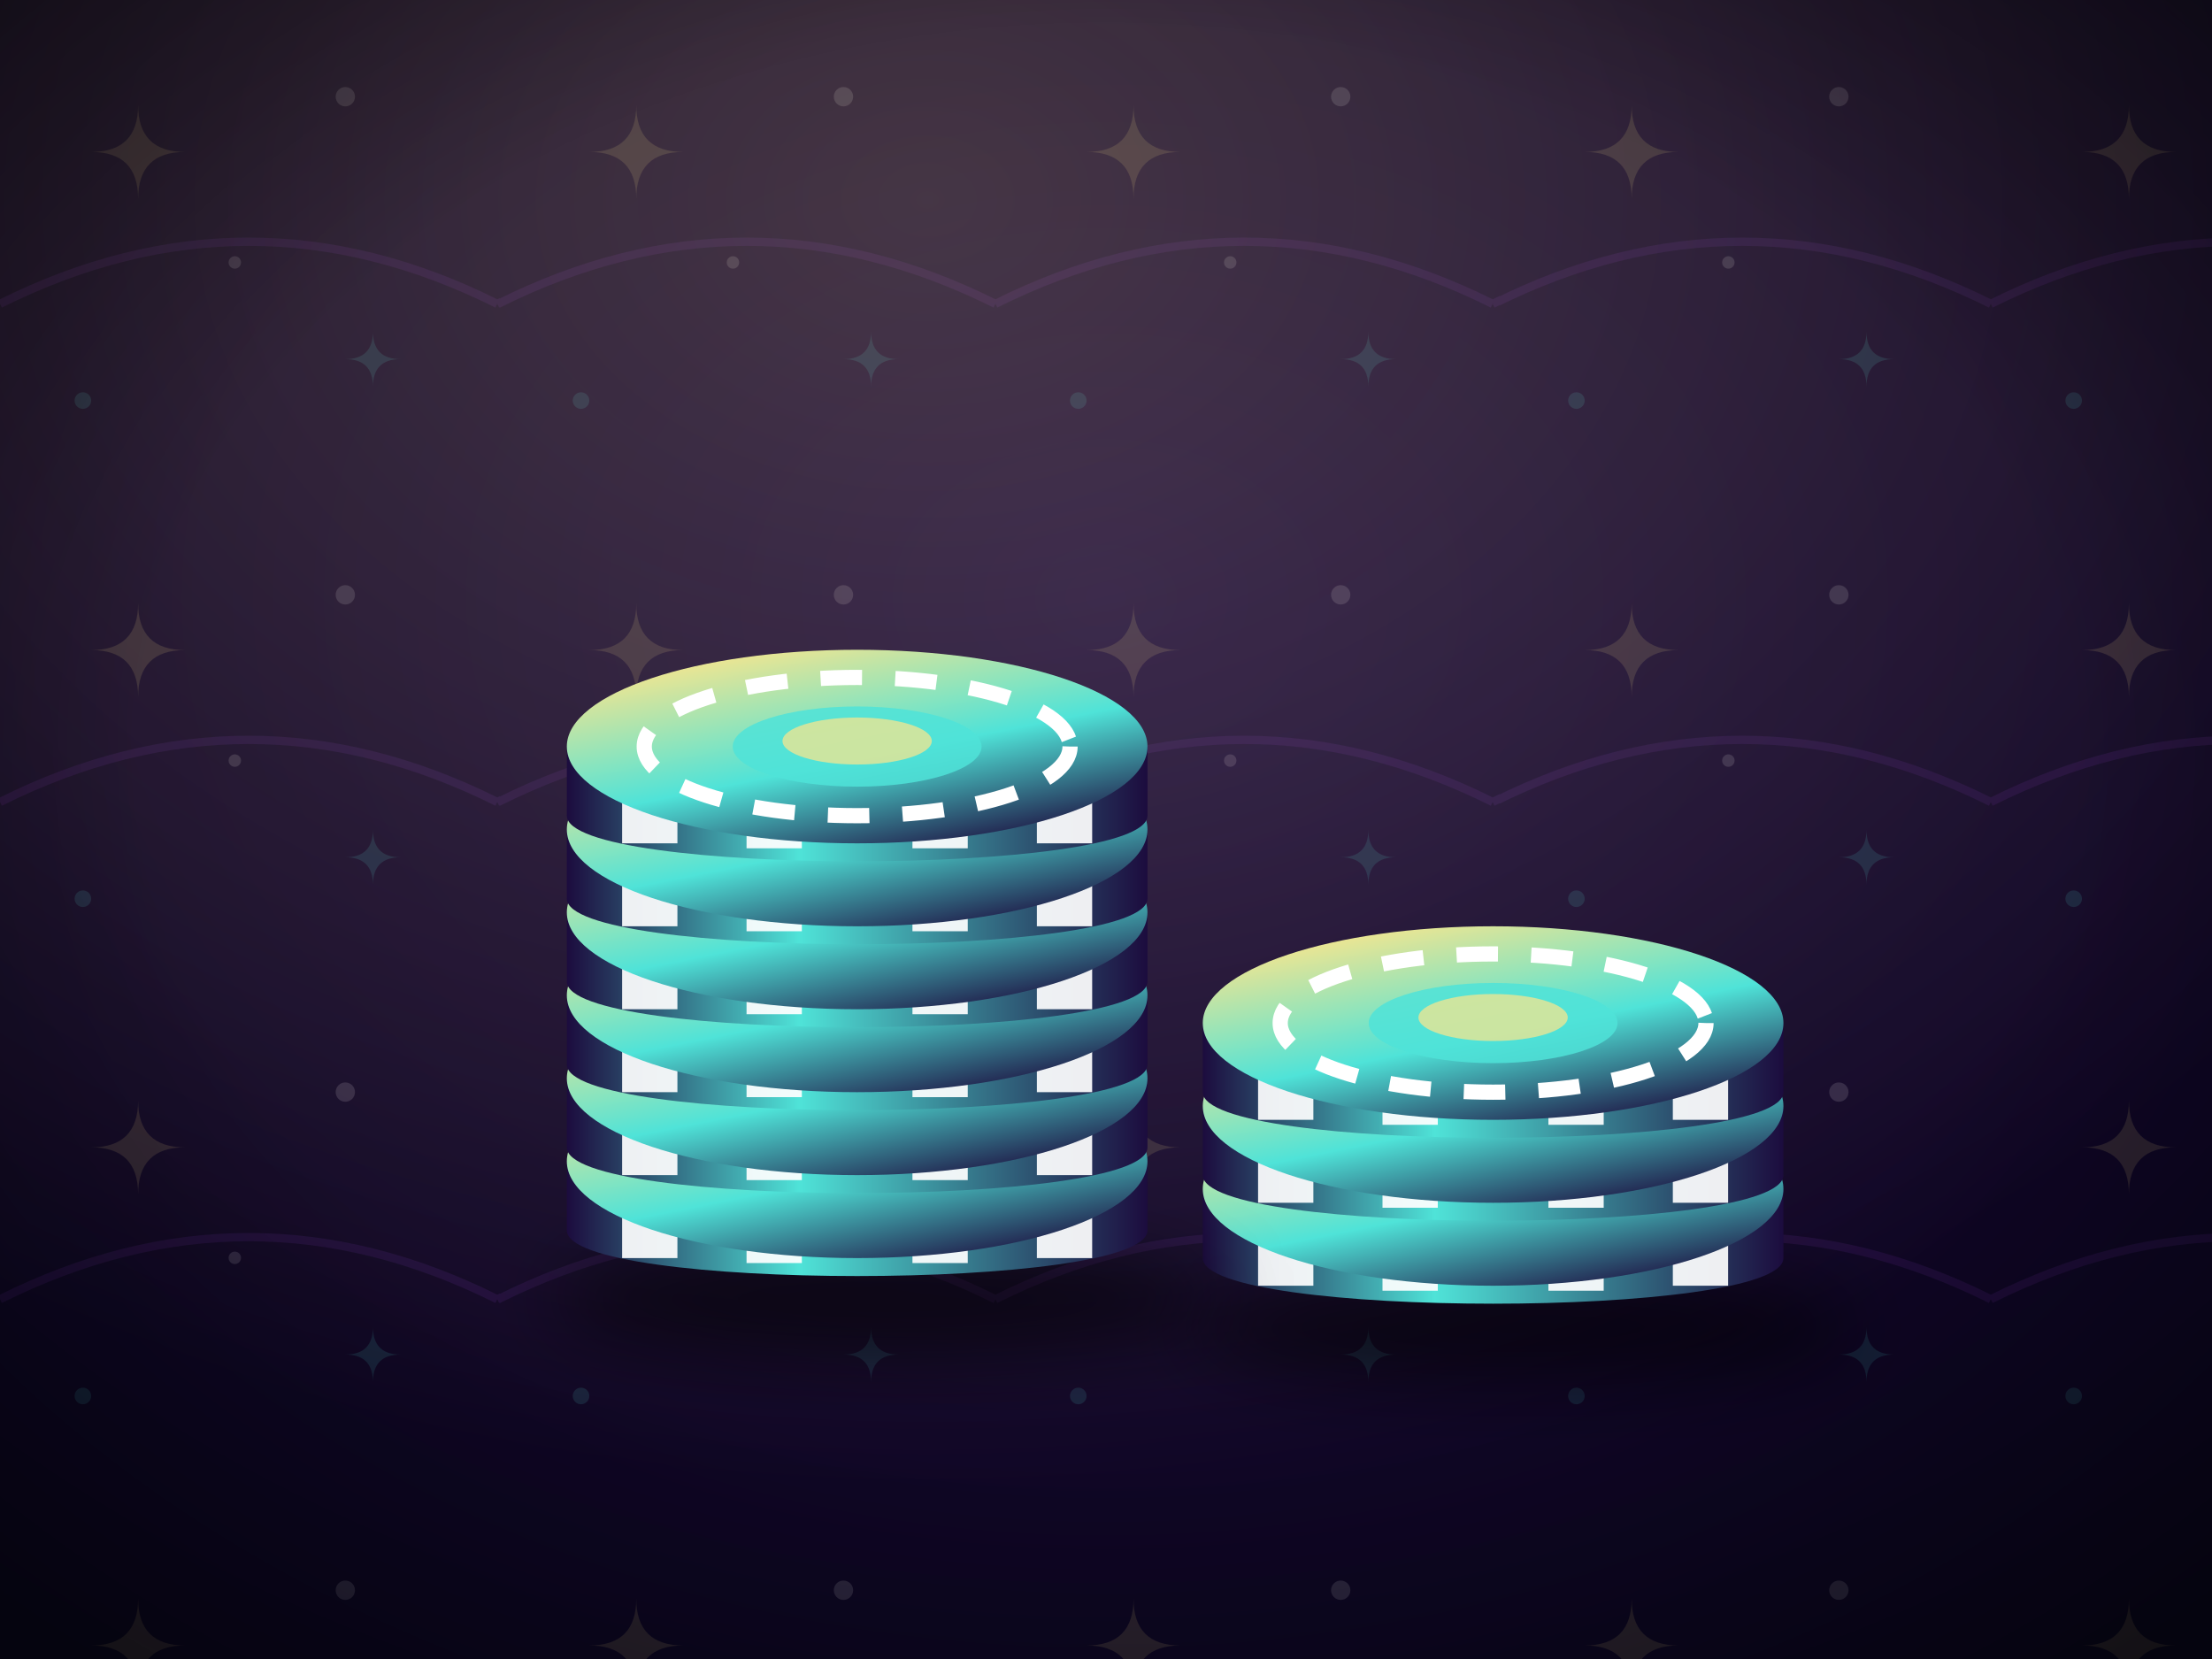
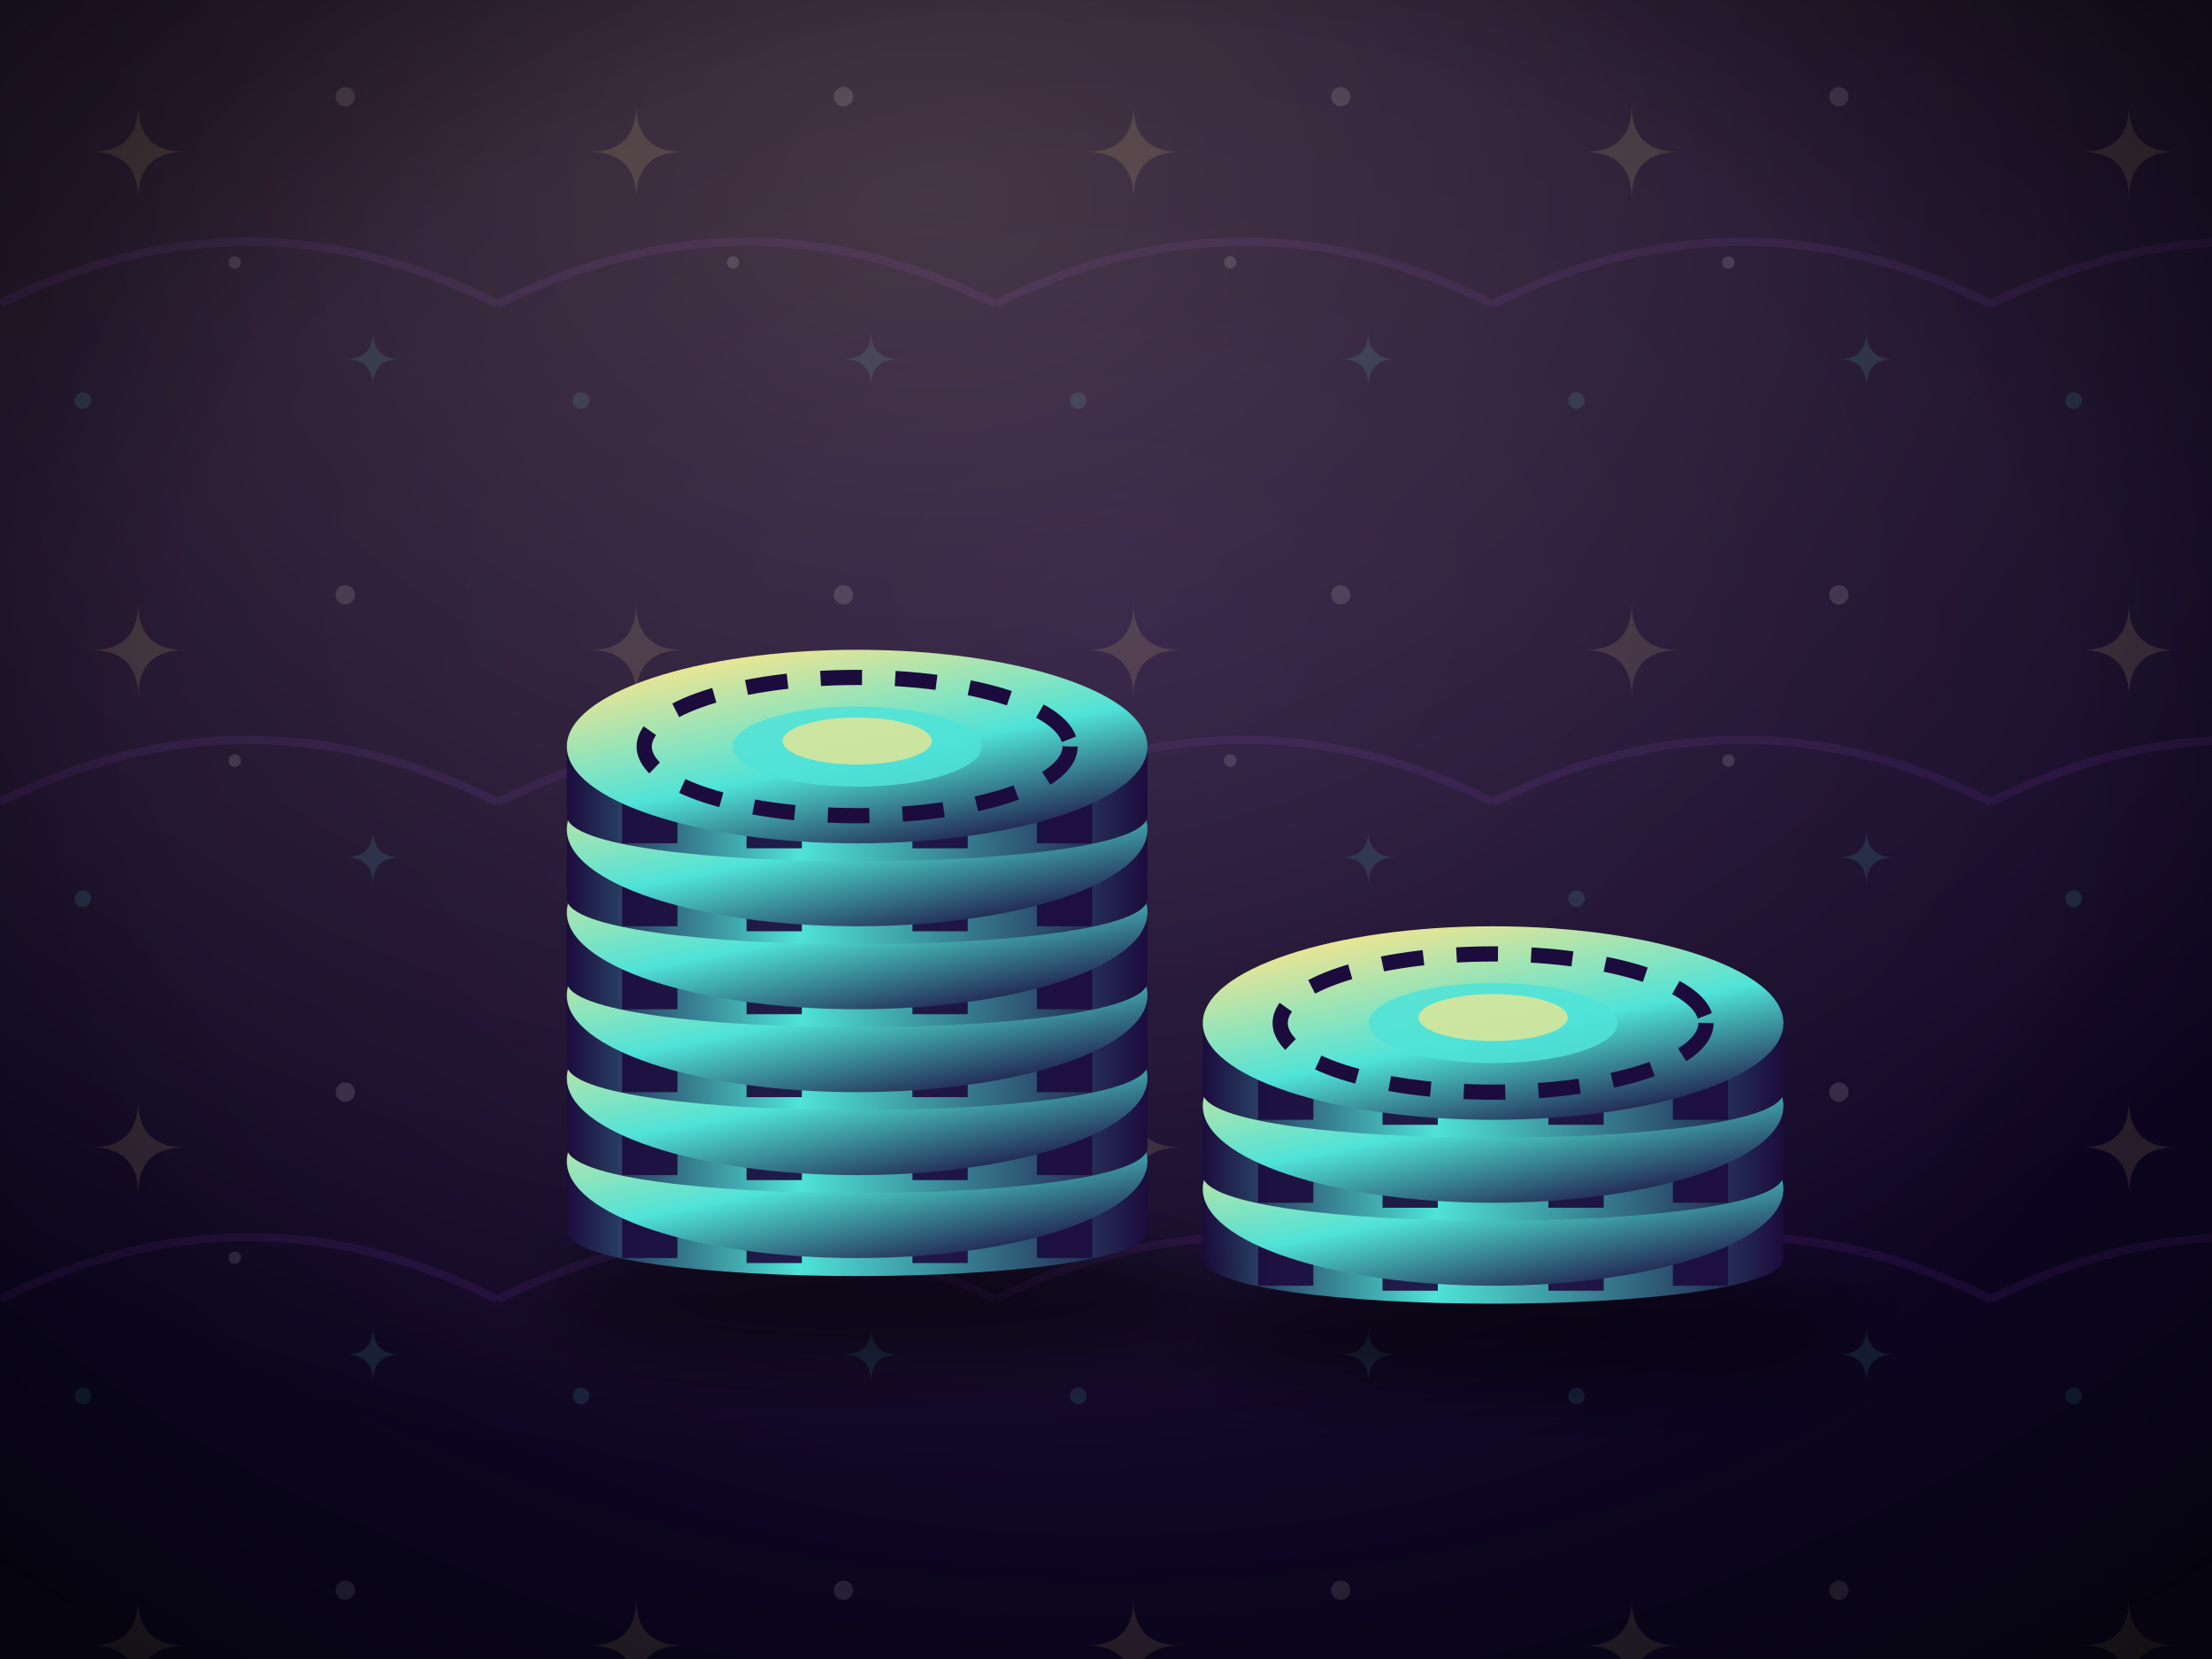
<svg xmlns="http://www.w3.org/2000/svg" viewBox="0 0 160 120" width="160" height="120">
  <defs>
    <radialGradient id="ground" cx="0.5" cy="0.36" r="0.85">
      <stop offset="0" stop-color="#1E0E42" />
      <stop offset="0.6" stop-color="#100626" />
      <stop offset="1" stop-color="#0A0820" />
    </radialGradient>
    <pattern id="motif" width="36" height="36" patternUnits="userSpaceOnUse" patternTransform="scale(1)">
      <path d="M10 7.6Q10 11 13.4 11Q10 11 10 14.4Q10 11 6.6 11Q10 11 10 7.6Z" fill="#FFE58A" />
      <path d="M27 24Q27 26 29 26Q27 26 27 28Q27 26 25 26Q27 26 27 24Z" fill="#4FE3D8" />
      <circle cx="25" cy="7" r="0.7" fill="#FFFFFF" />
      <circle cx="6" cy="29" r="0.6" fill="#4FE3D8" />
      <circle cx="17" cy="19" r="0.45" fill="#FFFFFF" />
      <path d="M0 22C12 16 24 16 36 22" fill="none" stroke="#B04BFF" stroke-width="0.6" opacity="0.7" />
    </pattern>
    <radialGradient id="spot" cx="0.42" cy="0.12" r="0.78">
      <stop offset="0" stop-color="#FFE58A" stop-opacity="0.2" />
      <stop offset="1" stop-color="#FFE58A" stop-opacity="0" />
    </radialGradient>
    <radialGradient id="vignette" cx="0.5" cy="0.45" r="0.72">
      <stop offset="0.6" stop-color="#000000" stop-opacity="0" />
      <stop offset="1" stop-color="#000000" stop-opacity="0.55" />
    </radialGradient>
    <filter id="blur" x="-50%" y="-50%" width="200%" height="200%">
      <feGaussianBlur stdDeviation="2.6" />
    </filter>
    <filter id="glow" x="-50%" y="-50%" width="200%" height="200%">
      <feGaussianBlur stdDeviation="1.8" result="soft" />
      <feMerge>
        <feMergeNode in="soft" />
        <feMergeNode in="SourceGraphic" />
      </feMerge>
    </filter>
    <filter id="grain" x="0" y="0" width="100%" height="100%">
      <feTurbulence type="fractalNoise" baseFrequency="1.1" numOctaves="2" seed="11" result="noise" />
      <feColorMatrix in="noise" type="matrix" values="0 0 0 0 1  0 0 0 0 1  0 0 0 0 1  0 0 0 0.12 0" />
      <feComposite in2="SourceGraphic" operator="in" />
    </filter>
    <linearGradient id="a0-side" x1="0" y1="0" x2="1" y2="0">
      <stop offset="0" stop-color="#1C0C3E" />
      <stop offset="0.4" stop-color="#4FE3D8" />
      <stop offset="1" stop-color="#1C0C3E" />
    </linearGradient>
    <linearGradient id="a0-top" x1="0.2" y1="0" x2="0.8" y2="1">
      <stop offset="0" stop-color="#FFE58A" />
      <stop offset="0.55" stop-color="#4FE3D8" />
      <stop offset="1" stop-color="#1C0C3E" />
    </linearGradient>
    <linearGradient id="a1-side" x1="0" y1="0" x2="1" y2="0">
      <stop offset="0" stop-color="#1C0C3E" />
      <stop offset="0.4" stop-color="#4FE3D8" />
      <stop offset="1" stop-color="#1C0C3E" />
    </linearGradient>
    <linearGradient id="a1-top" x1="0.2" y1="0" x2="0.8" y2="1">
      <stop offset="0" stop-color="#FFE58A" />
      <stop offset="0.55" stop-color="#4FE3D8" />
      <stop offset="1" stop-color="#1C0C3E" />
    </linearGradient>
    <linearGradient id="a2-side" x1="0" y1="0" x2="1" y2="0">
      <stop offset="0" stop-color="#1C0C3E" />
      <stop offset="0.4" stop-color="#4FE3D8" />
      <stop offset="1" stop-color="#1C0C3E" />
    </linearGradient>
    <linearGradient id="a2-top" x1="0.2" y1="0" x2="0.8" y2="1">
      <stop offset="0" stop-color="#FFE58A" />
      <stop offset="0.55" stop-color="#4FE3D8" />
      <stop offset="1" stop-color="#1C0C3E" />
    </linearGradient>
    <linearGradient id="b0-side" x1="0" y1="0" x2="1" y2="0">
      <stop offset="0" stop-color="#1C0C3E" />
      <stop offset="0.4" stop-color="#4FE3D8" />
      <stop offset="1" stop-color="#1C0C3E" />
    </linearGradient>
    <linearGradient id="b0-top" x1="0.2" y1="0" x2="0.8" y2="1">
      <stop offset="0" stop-color="#FFE58A" />
      <stop offset="0.55" stop-color="#4FE3D8" />
      <stop offset="1" stop-color="#1C0C3E" />
    </linearGradient>
    <linearGradient id="b1-side" x1="0" y1="0" x2="1" y2="0">
      <stop offset="0" stop-color="#1C0C3E" />
      <stop offset="0.4" stop-color="#4FE3D8" />
      <stop offset="1" stop-color="#1C0C3E" />
    </linearGradient>
    <linearGradient id="b1-top" x1="0.2" y1="0" x2="0.8" y2="1">
      <stop offset="0" stop-color="#FFE58A" />
      <stop offset="0.55" stop-color="#4FE3D8" />
      <stop offset="1" stop-color="#1C0C3E" />
    </linearGradient>
    <linearGradient id="b2-side" x1="0" y1="0" x2="1" y2="0">
      <stop offset="0" stop-color="#1C0C3E" />
      <stop offset="0.4" stop-color="#4FE3D8" />
      <stop offset="1" stop-color="#1C0C3E" />
    </linearGradient>
    <linearGradient id="b2-top" x1="0.2" y1="0" x2="0.8" y2="1">
      <stop offset="0" stop-color="#FFE58A" />
      <stop offset="0.55" stop-color="#4FE3D8" />
      <stop offset="1" stop-color="#1C0C3E" />
    </linearGradient>
    <linearGradient id="b3-side" x1="0" y1="0" x2="1" y2="0">
      <stop offset="0" stop-color="#1C0C3E" />
      <stop offset="0.4" stop-color="#4FE3D8" />
      <stop offset="1" stop-color="#1C0C3E" />
    </linearGradient>
    <linearGradient id="b3-top" x1="0.2" y1="0" x2="0.8" y2="1">
      <stop offset="0" stop-color="#FFE58A" />
      <stop offset="0.55" stop-color="#4FE3D8" />
      <stop offset="1" stop-color="#1C0C3E" />
    </linearGradient>
    <linearGradient id="b4-side" x1="0" y1="0" x2="1" y2="0">
      <stop offset="0" stop-color="#1C0C3E" />
      <stop offset="0.4" stop-color="#4FE3D8" />
      <stop offset="1" stop-color="#1C0C3E" />
    </linearGradient>
    <linearGradient id="b4-top" x1="0.2" y1="0" x2="0.8" y2="1">
      <stop offset="0" stop-color="#FFE58A" />
      <stop offset="0.55" stop-color="#4FE3D8" />
      <stop offset="1" stop-color="#1C0C3E" />
    </linearGradient>
    <linearGradient id="b5-side" x1="0" y1="0" x2="1" y2="0">
      <stop offset="0" stop-color="#1C0C3E" />
      <stop offset="0.4" stop-color="#4FE3D8" />
      <stop offset="1" stop-color="#1C0C3E" />
    </linearGradient>
    <linearGradient id="b5-top" x1="0.2" y1="0" x2="0.8" y2="1">
      <stop offset="0" stop-color="#FFE58A" />
      <stop offset="0.55" stop-color="#4FE3D8" />
      <stop offset="1" stop-color="#1C0C3E" />
    </linearGradient>
  </defs>
  <rect width="160" height="120" fill="url(#ground)" />
  <rect width="160" height="120" fill="url(#motif)" opacity="0.13" />
  <rect width="160" height="120" fill="url(#spot)" />
  <ellipse cx="110" cy="96" rx="24" ry="4" fill="#000000" opacity="0.55" filter="url(#blur)" />
  <path d="M87 86V91C87 95.4 129 95.4 129 91V86Z" fill="url(#a0-side)" />
-   <rect x="91" y="88.45" width="4" height="4.55" fill="#FFFFFF" opacity="0.92" />
-   <rect x="100" y="88.18" width="4" height="5.18" fill="#FFFFFF" opacity="0.92" />
-   <rect x="112" y="88.18" width="4" height="5.18" fill="#FFFFFF" opacity="0.92" />
-   <rect x="121" y="88.45" width="4" height="4.55" fill="#FFFFFF" opacity="0.92" />
+   <rect x="91" y="88.45" width="4" height="4.55" fill="#1C0C3E" opacity="0.92" />
+   <rect x="100" y="88.18" width="4" height="5.18" fill="#1C0C3E" opacity="0.92" />
+   <rect x="112" y="88.18" width="4" height="5.18" fill="#1C0C3E" opacity="0.92" />
+   <rect x="121" y="88.45" width="4" height="4.55" fill="#1C0C3E" opacity="0.92" />
  <ellipse cx="108" cy="86" rx="21" ry="7" fill="url(#a0-top)" />
  <path d="M87 80V85C87 89.4 129 89.4 129 85V80Z" fill="url(#a1-side)" />
-   <rect x="91" y="82.45" width="4" height="4.55" fill="#FFFFFF" opacity="0.92" />
-   <rect x="100" y="82.18" width="4" height="5.18" fill="#FFFFFF" opacity="0.92" />
-   <rect x="112" y="82.18" width="4" height="5.18" fill="#FFFFFF" opacity="0.92" />
-   <rect x="121" y="82.45" width="4" height="4.55" fill="#FFFFFF" opacity="0.92" />
+   <rect x="91" y="82.45" width="4" height="4.55" fill="#1C0C3E" opacity="0.92" />
+   <rect x="100" y="82.18" width="4" height="5.18" fill="#1C0C3E" opacity="0.92" />
+   <rect x="112" y="82.18" width="4" height="5.18" fill="#1C0C3E" opacity="0.92" />
+   <rect x="121" y="82.45" width="4" height="4.55" fill="#1C0C3E" opacity="0.92" />
  <ellipse cx="108" cy="80" rx="21" ry="7" fill="url(#a1-top)" />
  <path d="M87 74V79C87 83.4 129 83.4 129 79V74Z" fill="url(#a2-side)" />
-   <rect x="91" y="76.45" width="4" height="4.55" fill="#FFFFFF" opacity="0.92" />
-   <rect x="100" y="76.18" width="4" height="5.18" fill="#FFFFFF" opacity="0.92" />
-   <rect x="112" y="76.18" width="4" height="5.18" fill="#FFFFFF" opacity="0.92" />
-   <rect x="121" y="76.45" width="4" height="4.55" fill="#FFFFFF" opacity="0.92" />
+   <rect x="91" y="76.45" width="4" height="4.55" fill="#1C0C3E" opacity="0.92" />
+   <rect x="100" y="76.18" width="4" height="5.18" fill="#1C0C3E" opacity="0.92" />
+   <rect x="112" y="76.18" width="4" height="5.18" fill="#1C0C3E" opacity="0.92" />
+   <rect x="121" y="76.45" width="4" height="4.55" fill="#1C0C3E" opacity="0.92" />
  <ellipse cx="108" cy="74" rx="21" ry="7" fill="url(#a2-top)" />
-   <ellipse cx="108" cy="74" rx="15.4" ry="5" fill="none" stroke="#FFFFFF" stroke-width="1.1" stroke-dasharray="3 2.4" />
+   <ellipse cx="108" cy="74" rx="15.4" ry="5" fill="none" stroke="#1C0C3E" stroke-width="1.1" stroke-dasharray="3 2.4" />
  <ellipse cx="108" cy="74" rx="9" ry="2.9" fill="#4FE3D8" opacity="0.85" />
  <ellipse cx="108" cy="73.6" rx="5.4" ry="1.7" fill="#FFE58A" opacity="0.7" />
  <ellipse cx="64" cy="94" rx="24" ry="4" fill="#000000" opacity="0.55" filter="url(#blur)" />
  <path d="M41 84V89C41 93.4 83 93.4 83 89V84Z" fill="url(#b0-side)" />
-   <rect x="45" y="86.45" width="4" height="4.55" fill="#FFFFFF" opacity="0.92" />
-   <rect x="54" y="86.18" width="4" height="5.18" fill="#FFFFFF" opacity="0.92" />
-   <rect x="66" y="86.18" width="4" height="5.18" fill="#FFFFFF" opacity="0.92" />
-   <rect x="75" y="86.45" width="4" height="4.55" fill="#FFFFFF" opacity="0.92" />
+   <rect x="45" y="86.45" width="4" height="4.55" fill="#1C0C3E" opacity="0.92" />
+   <rect x="54" y="86.18" width="4" height="5.18" fill="#1C0C3E" opacity="0.92" />
+   <rect x="66" y="86.18" width="4" height="5.18" fill="#1C0C3E" opacity="0.92" />
+   <rect x="75" y="86.45" width="4" height="4.55" fill="#1C0C3E" opacity="0.92" />
  <ellipse cx="62" cy="84" rx="21" ry="7" fill="url(#b0-top)" />
  <path d="M41 78V83C41 87.4 83 87.4 83 83V78Z" fill="url(#b1-side)" />
-   <rect x="45" y="80.45" width="4" height="4.55" fill="#FFFFFF" opacity="0.92" />
-   <rect x="54" y="80.18" width="4" height="5.18" fill="#FFFFFF" opacity="0.92" />
-   <rect x="66" y="80.18" width="4" height="5.18" fill="#FFFFFF" opacity="0.92" />
-   <rect x="75" y="80.45" width="4" height="4.55" fill="#FFFFFF" opacity="0.92" />
+   <rect x="45" y="80.45" width="4" height="4.55" fill="#1C0C3E" opacity="0.92" />
+   <rect x="54" y="80.18" width="4" height="5.18" fill="#1C0C3E" opacity="0.92" />
+   <rect x="66" y="80.18" width="4" height="5.18" fill="#1C0C3E" opacity="0.92" />
+   <rect x="75" y="80.45" width="4" height="4.55" fill="#1C0C3E" opacity="0.92" />
  <ellipse cx="62" cy="78" rx="21" ry="7" fill="url(#b1-top)" />
  <path d="M41 72V77C41 81.4 83 81.4 83 77V72Z" fill="url(#b2-side)" />
-   <rect x="45" y="74.45" width="4" height="4.55" fill="#FFFFFF" opacity="0.92" />
-   <rect x="54" y="74.18" width="4" height="5.18" fill="#FFFFFF" opacity="0.92" />
-   <rect x="66" y="74.18" width="4" height="5.18" fill="#FFFFFF" opacity="0.92" />
-   <rect x="75" y="74.45" width="4" height="4.55" fill="#FFFFFF" opacity="0.92" />
+   <rect x="45" y="74.45" width="4" height="4.55" fill="#1C0C3E" opacity="0.92" />
+   <rect x="54" y="74.18" width="4" height="5.18" fill="#1C0C3E" opacity="0.92" />
+   <rect x="66" y="74.18" width="4" height="5.18" fill="#1C0C3E" opacity="0.92" />
+   <rect x="75" y="74.45" width="4" height="4.55" fill="#1C0C3E" opacity="0.92" />
  <ellipse cx="62" cy="72" rx="21" ry="7" fill="url(#b2-top)" />
  <path d="M41 66V71C41 75.4 83 75.4 83 71V66Z" fill="url(#b3-side)" />
-   <rect x="45" y="68.45" width="4" height="4.55" fill="#FFFFFF" opacity="0.92" />
-   <rect x="54" y="68.18" width="4" height="5.18" fill="#FFFFFF" opacity="0.92" />
-   <rect x="66" y="68.18" width="4" height="5.18" fill="#FFFFFF" opacity="0.92" />
-   <rect x="75" y="68.45" width="4" height="4.55" fill="#FFFFFF" opacity="0.92" />
+   <rect x="45" y="68.45" width="4" height="4.55" fill="#1C0C3E" opacity="0.92" />
+   <rect x="54" y="68.18" width="4" height="5.18" fill="#1C0C3E" opacity="0.92" />
+   <rect x="66" y="68.18" width="4" height="5.18" fill="#1C0C3E" opacity="0.92" />
+   <rect x="75" y="68.45" width="4" height="4.55" fill="#1C0C3E" opacity="0.92" />
  <ellipse cx="62" cy="66" rx="21" ry="7" fill="url(#b3-top)" />
  <path d="M41 60V65C41 69.4 83 69.4 83 65V60Z" fill="url(#b4-side)" />
-   <rect x="45" y="62.45" width="4" height="4.55" fill="#FFFFFF" opacity="0.92" />
-   <rect x="54" y="62.18" width="4" height="5.18" fill="#FFFFFF" opacity="0.92" />
-   <rect x="66" y="62.18" width="4" height="5.18" fill="#FFFFFF" opacity="0.92" />
-   <rect x="75" y="62.45" width="4" height="4.55" fill="#FFFFFF" opacity="0.92" />
+   <rect x="45" y="62.45" width="4" height="4.55" fill="#1C0C3E" opacity="0.92" />
+   <rect x="54" y="62.18" width="4" height="5.18" fill="#1C0C3E" opacity="0.92" />
+   <rect x="66" y="62.18" width="4" height="5.18" fill="#1C0C3E" opacity="0.92" />
+   <rect x="75" y="62.45" width="4" height="4.55" fill="#1C0C3E" opacity="0.92" />
  <ellipse cx="62" cy="60" rx="21" ry="7" fill="url(#b4-top)" />
  <path d="M41 54V59C41 63.4 83 63.4 83 59V54Z" fill="url(#b5-side)" />
-   <rect x="45" y="56.45" width="4" height="4.55" fill="#FFFFFF" opacity="0.92" />
-   <rect x="54" y="56.18" width="4" height="5.18" fill="#FFFFFF" opacity="0.92" />
-   <rect x="66" y="56.18" width="4" height="5.18" fill="#FFFFFF" opacity="0.92" />
-   <rect x="75" y="56.45" width="4" height="4.55" fill="#FFFFFF" opacity="0.92" />
+   <rect x="45" y="56.45" width="4" height="4.55" fill="#1C0C3E" opacity="0.92" />
+   <rect x="54" y="56.18" width="4" height="5.18" fill="#1C0C3E" opacity="0.92" />
+   <rect x="66" y="56.18" width="4" height="5.18" fill="#1C0C3E" opacity="0.92" />
+   <rect x="75" y="56.45" width="4" height="4.55" fill="#1C0C3E" opacity="0.92" />
  <ellipse cx="62" cy="54" rx="21" ry="7" fill="url(#b5-top)" />
-   <ellipse cx="62" cy="54" rx="15.4" ry="5" fill="none" stroke="#FFFFFF" stroke-width="1.1" stroke-dasharray="3 2.4" />
+   <ellipse cx="62" cy="54" rx="15.4" ry="5" fill="none" stroke="#1C0C3E" stroke-width="1.1" stroke-dasharray="3 2.4" />
  <ellipse cx="62" cy="54" rx="9" ry="2.9" fill="#4FE3D8" opacity="0.85" />
  <ellipse cx="62" cy="53.6" rx="5.4" ry="1.7" fill="#FFE58A" opacity="0.7" />
  <rect width="160" height="120" fill="url(#vignette)" />
</svg>
